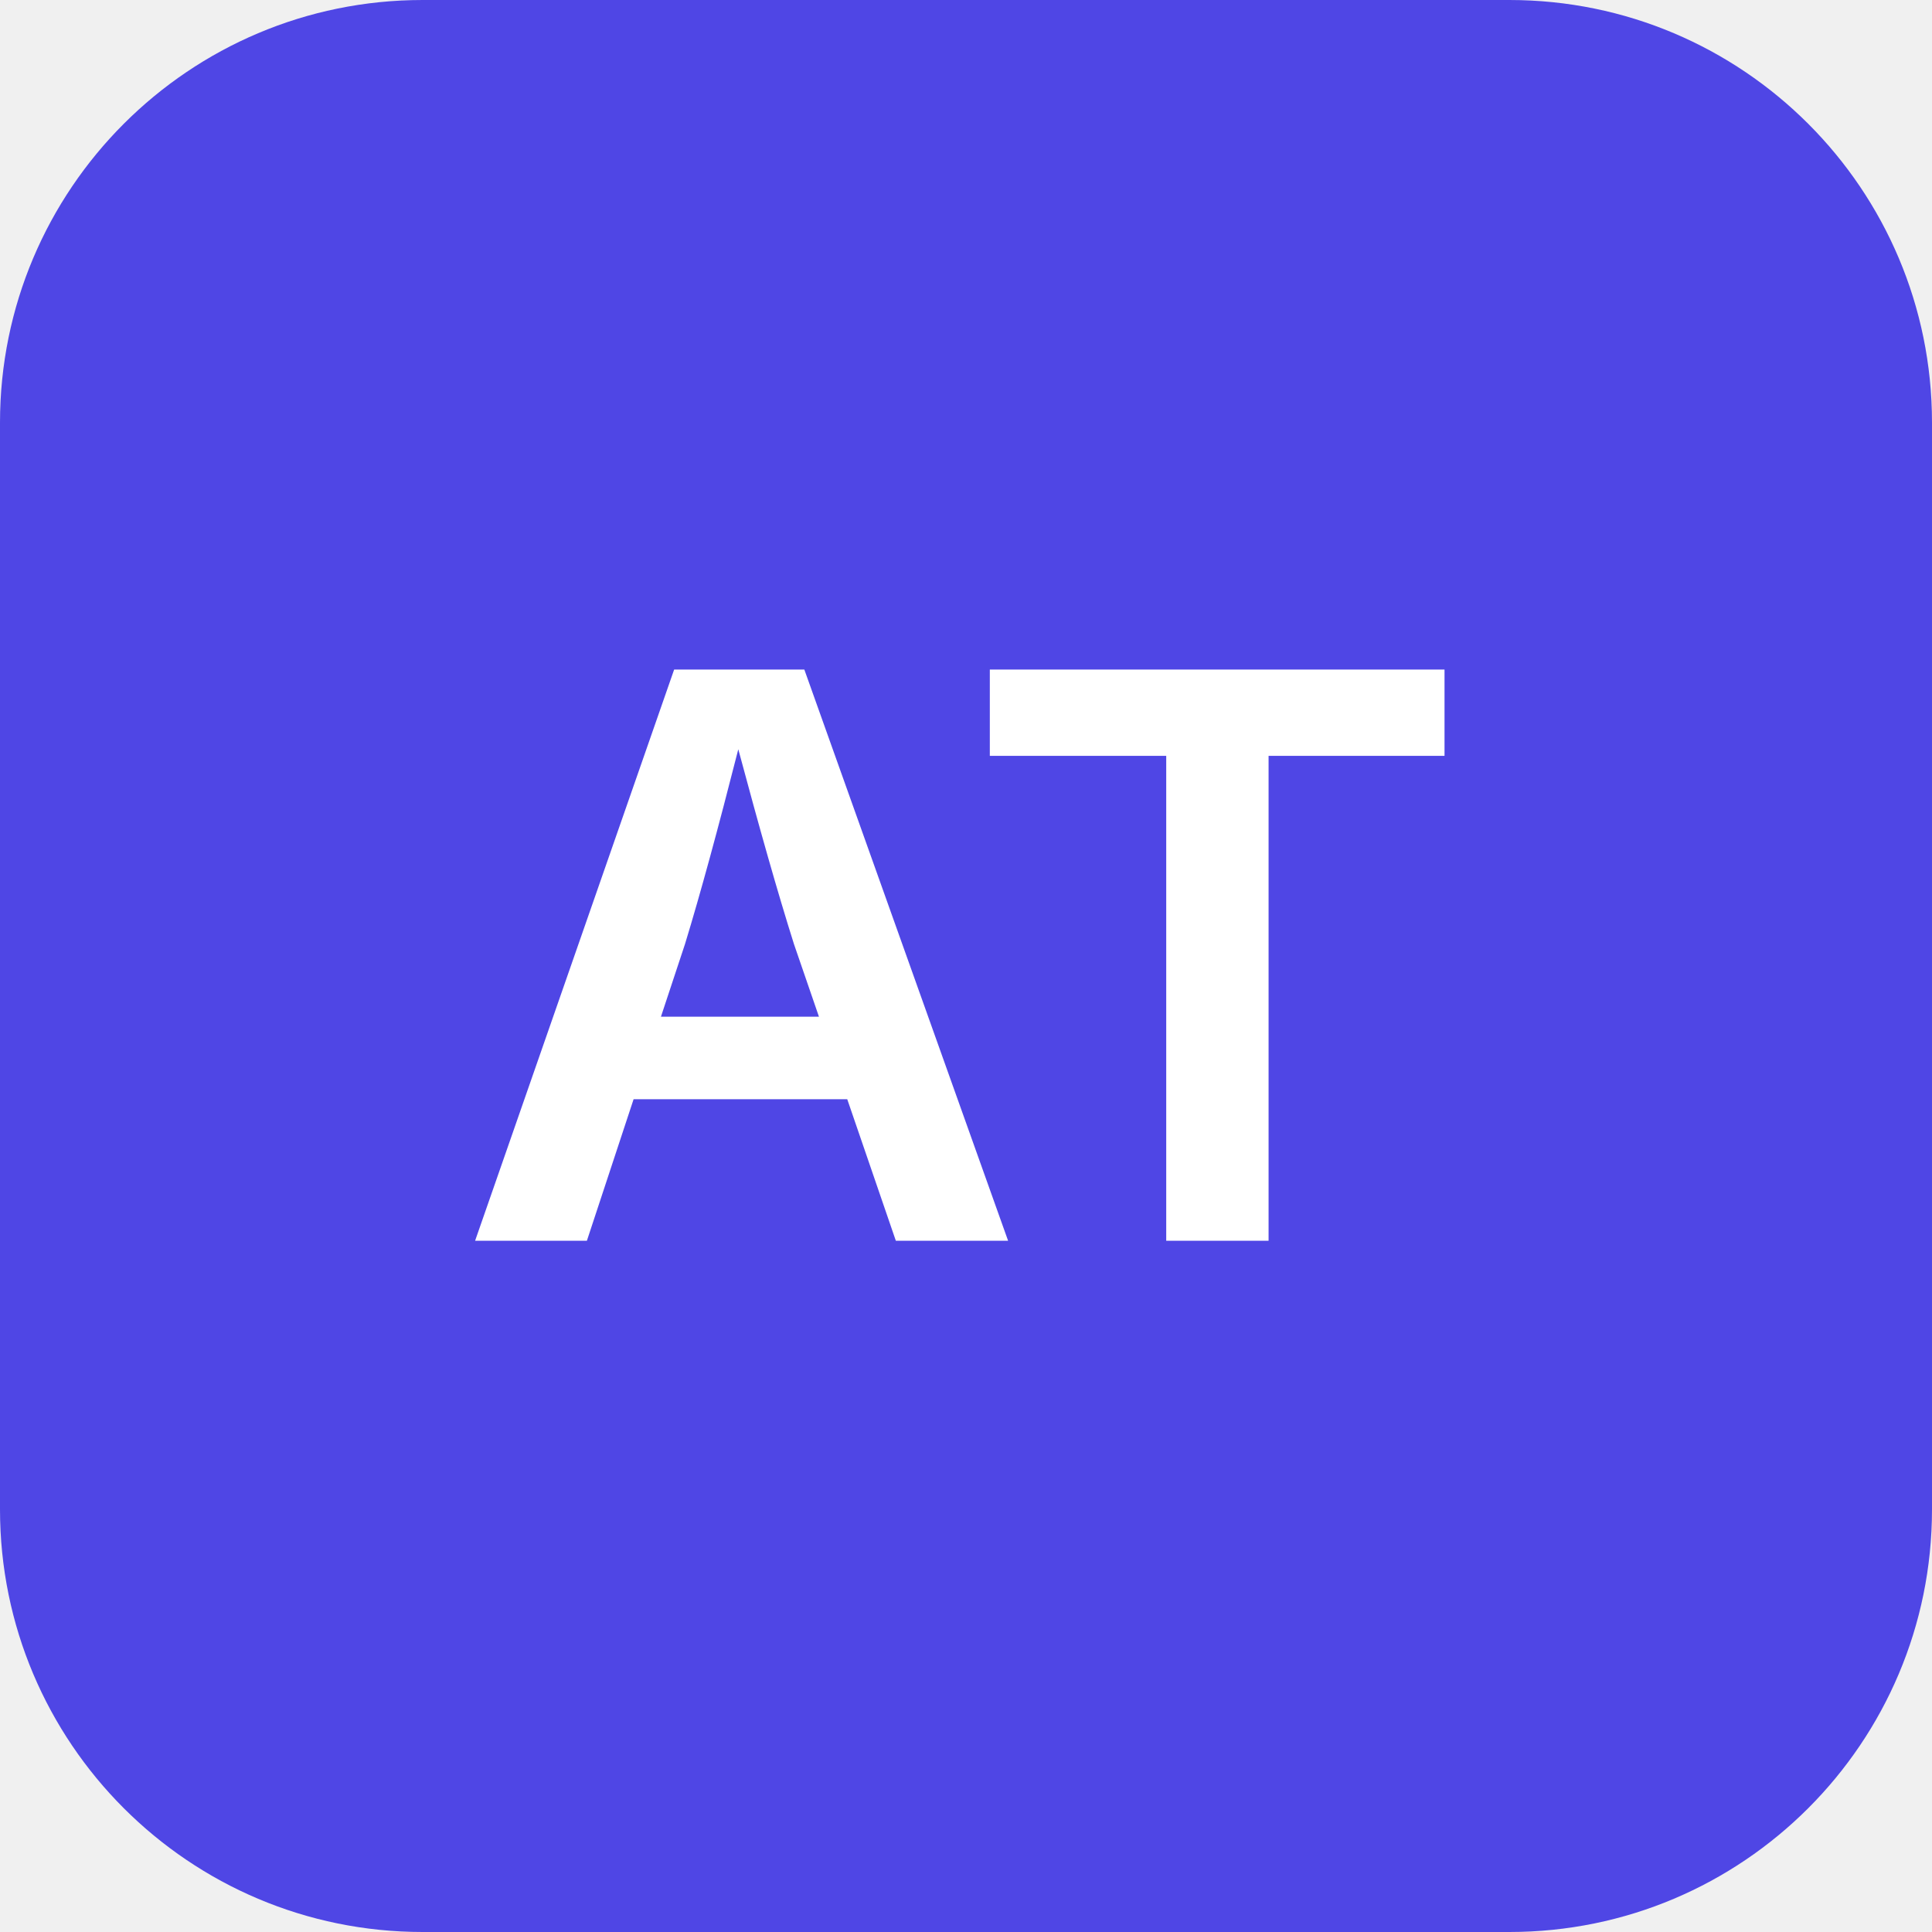
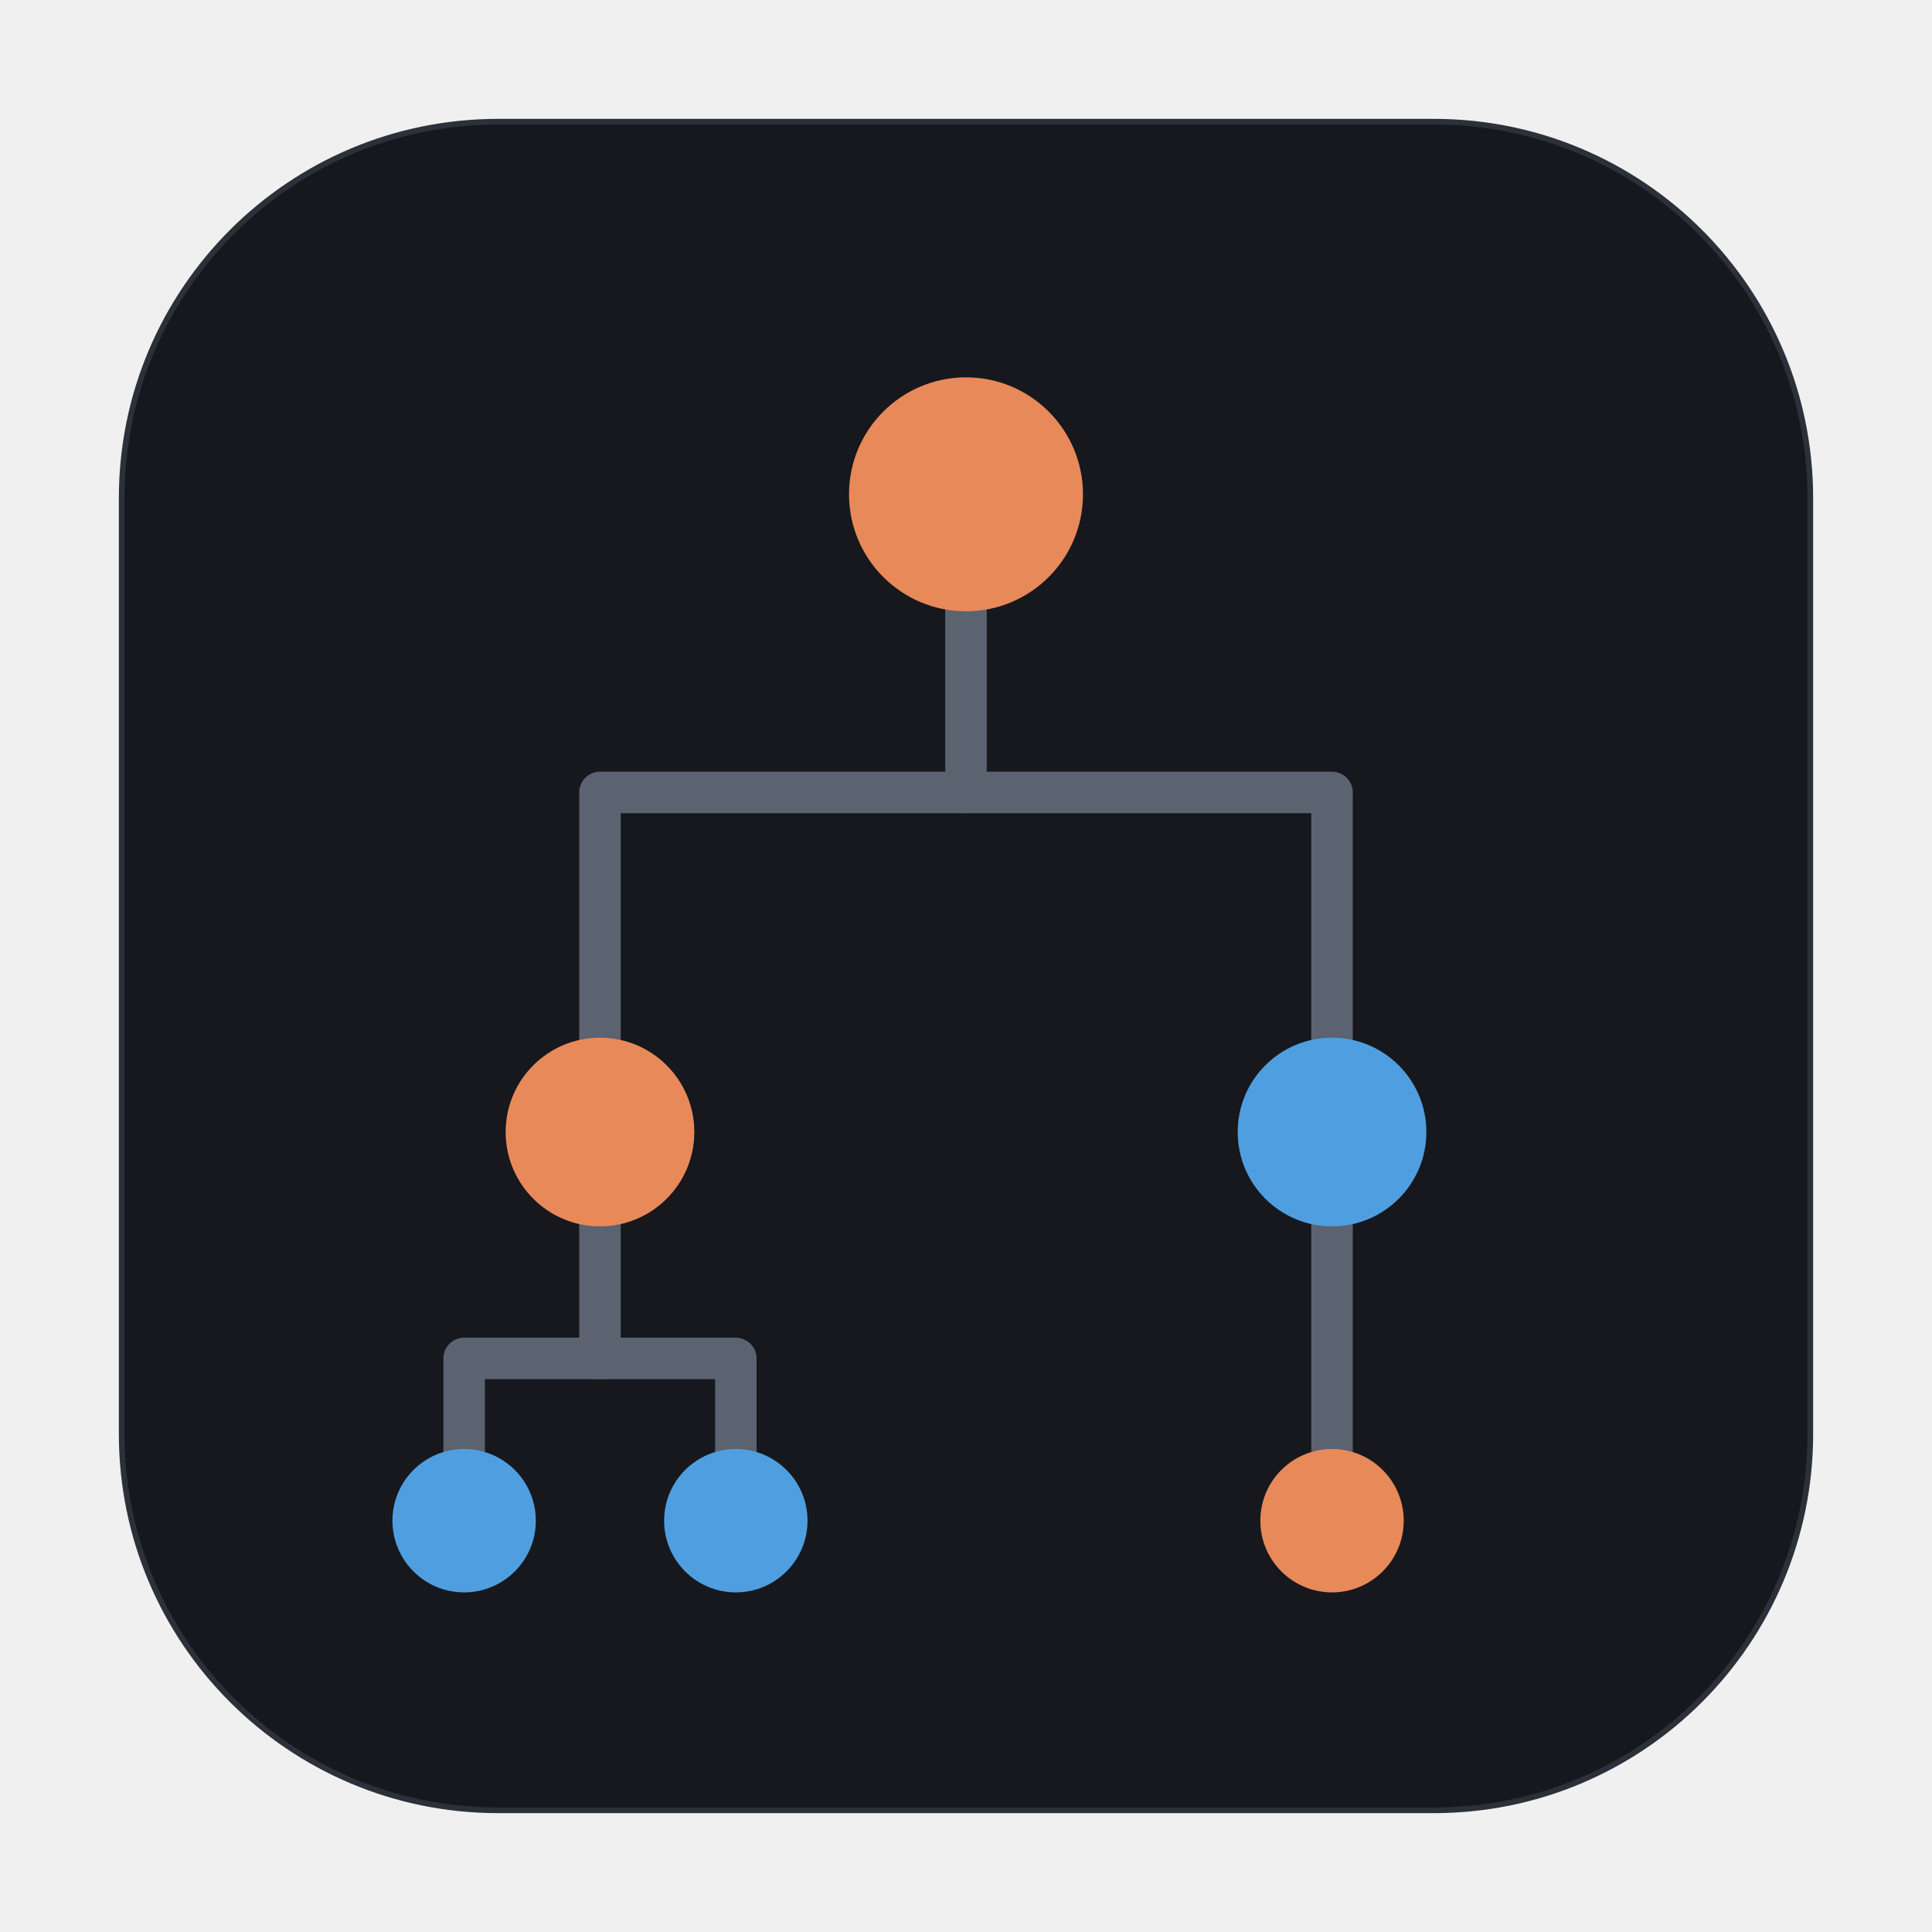
- <svg xmlns="http://www.w3.org/2000/svg" viewBox="0 0 64 64">
-   <rect width="64" height="64" rx="14" fill="#4f46e5" />
-   <text x="32" y="32" dy="0.35em" text-anchor="middle" font-family="ui-sans-serif, system-ui, -apple-system, sans-serif" font-size="26" font-weight="600" fill="#ffffff">AT</text>
+ <svg xmlns="http://www.w3.org/2000/svg" viewBox="0 0 1024 1024" width="1024" height="1024">
+   <rect x="64" y="64" width="896" height="896" rx="200" fill="#16181d" />
+   <rect x="64.5" y="64.5" width="895" height="895" rx="199.5" fill="none" stroke="#2c3038" stroke-width="3" />
+   <g fill="none" stroke="#5b6270" stroke-width="22" stroke-linecap="round" stroke-linejoin="round">
+     <path d="M512 300 V420 H318 V560" />
+     <path d="M512 420 H706 V560" />
+     <path d="M318 640 V720 H246 V770" />
+     <path d="M318 720 H390 V770" />
+     <path d="M706 640 V770" />
+   </g>
+   <circle cx="512" cy="262" r="62" fill="#e8895a" />
+   <circle cx="318" cy="600" r="50" fill="#e8895a" />
+   <circle cx="706" cy="600" r="50" fill="#4f9fe0" />
+   <circle cx="246" cy="806" r="38" fill="#4f9fe0" />
+   <circle cx="390" cy="806" r="38" fill="#4f9fe0" />
+   <circle cx="706" cy="806" r="38" fill="#e8895a" />
</svg>
